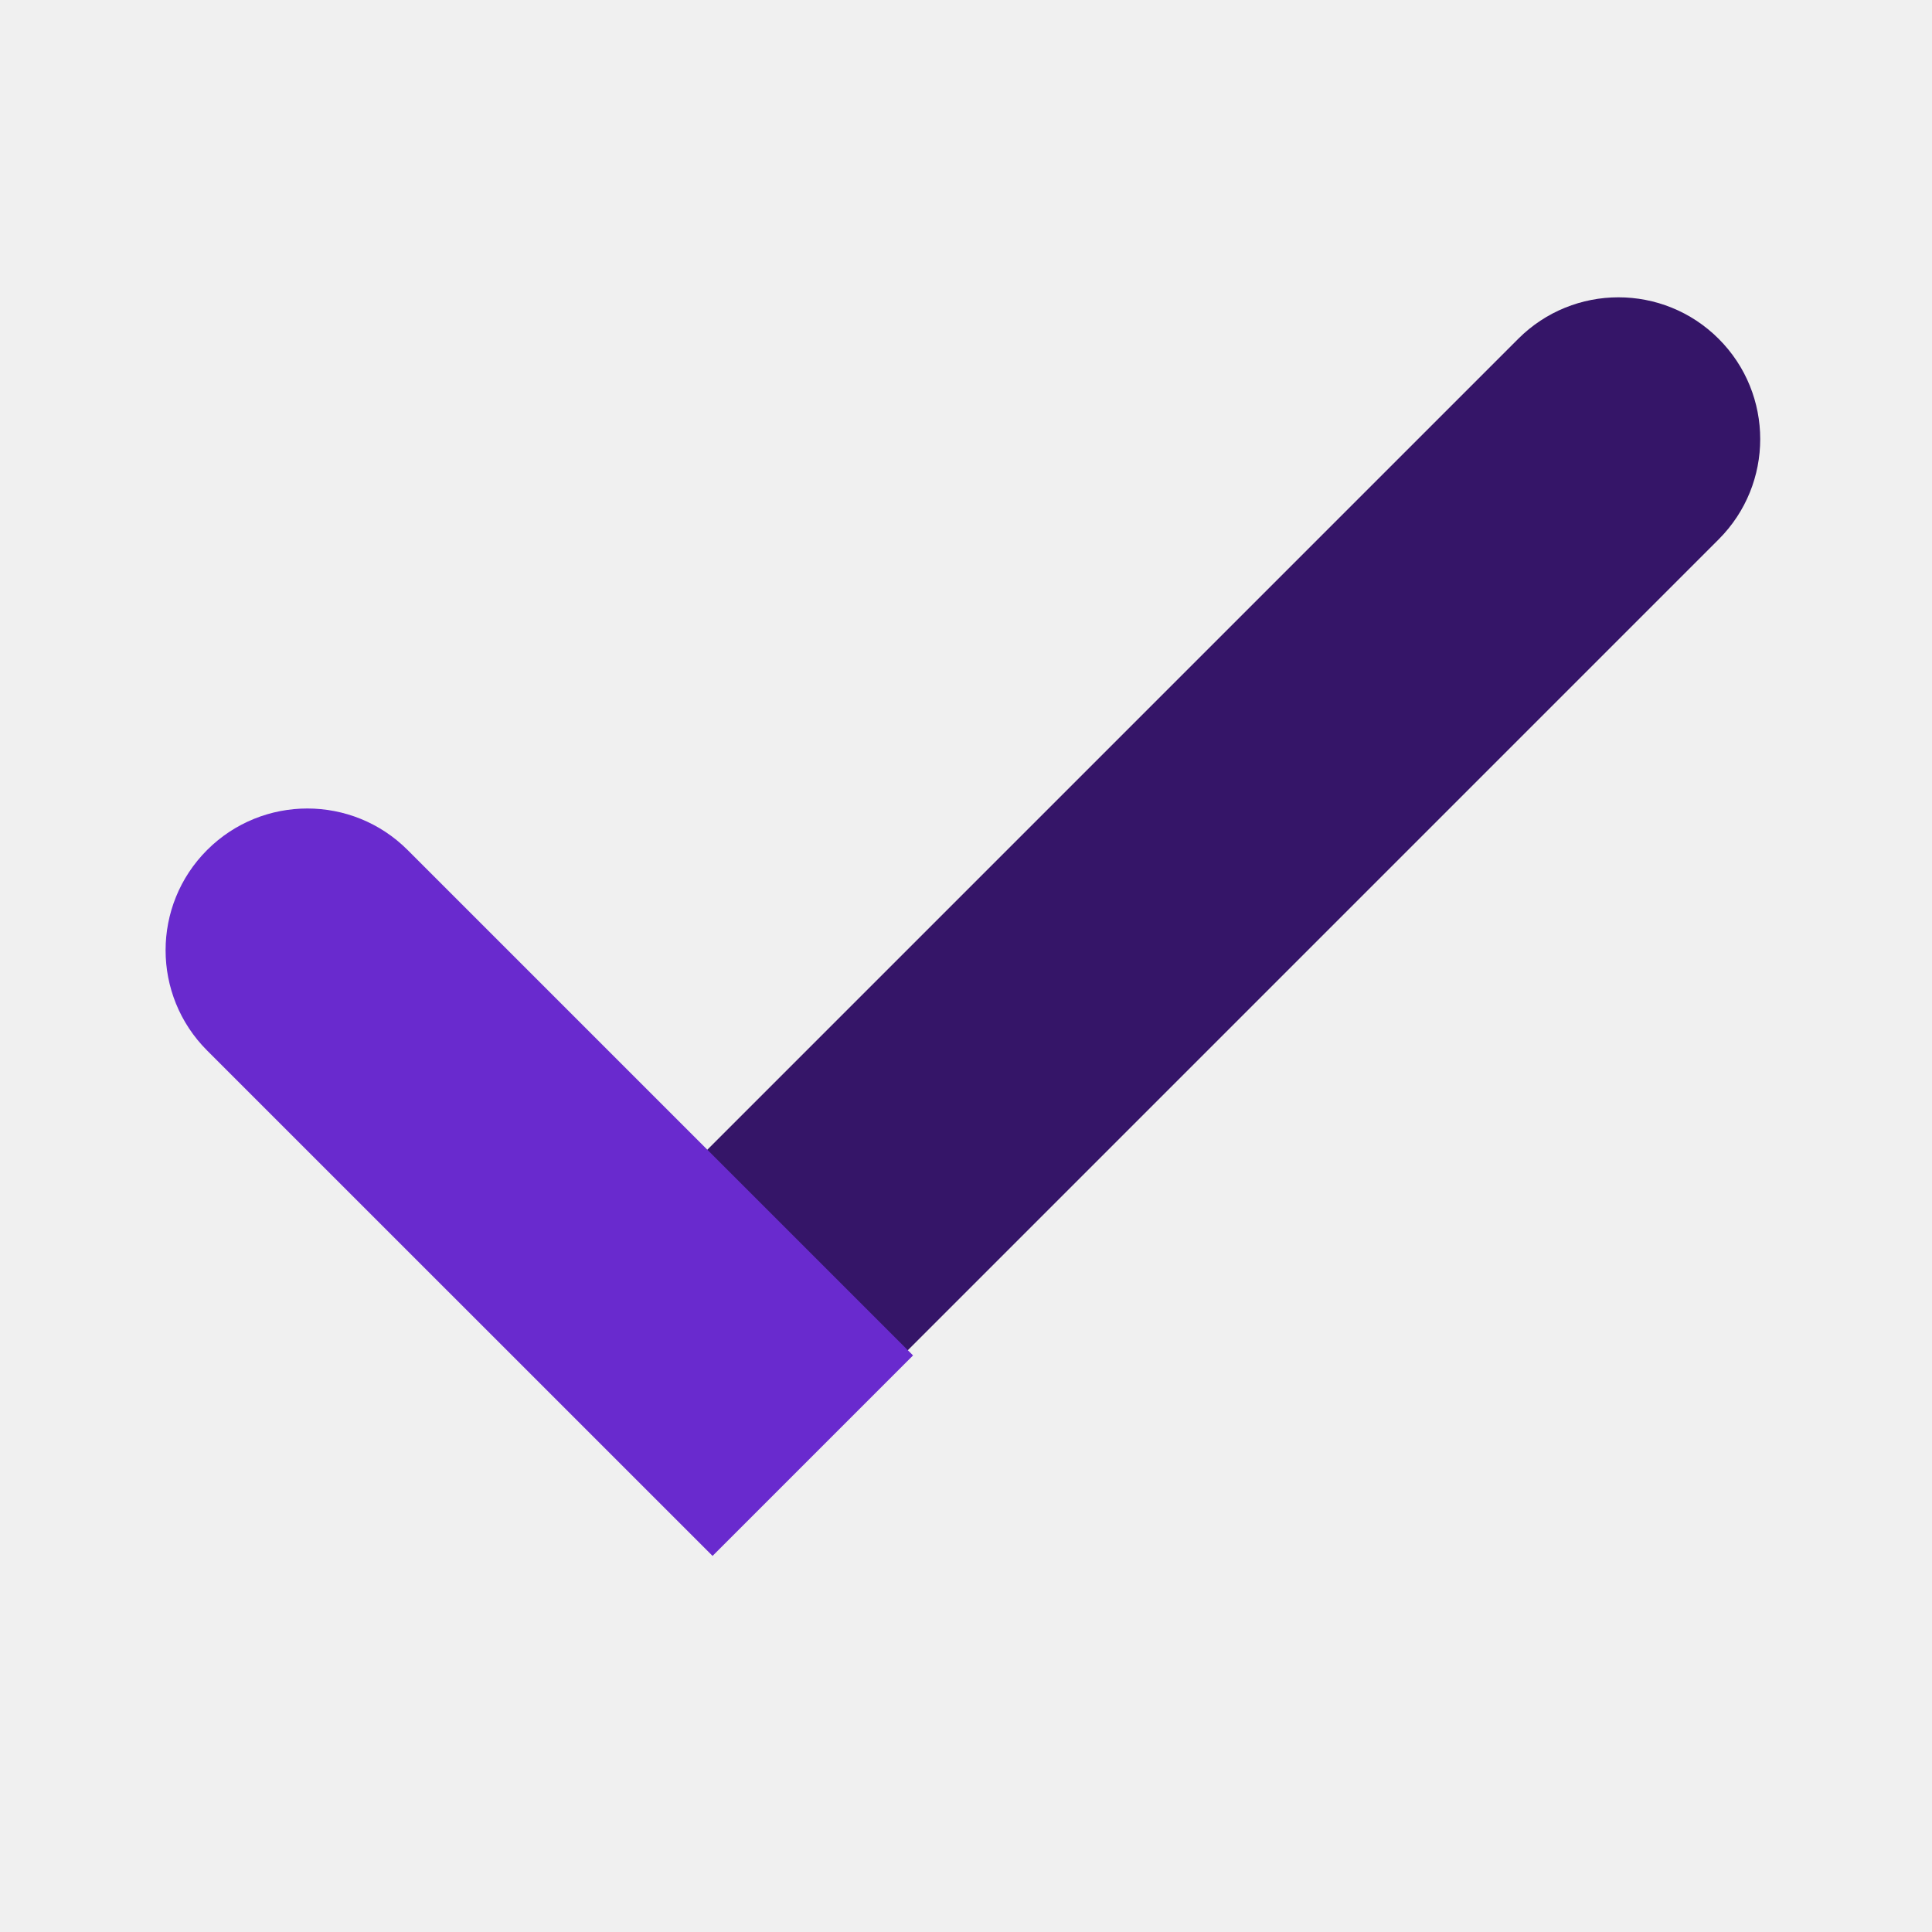
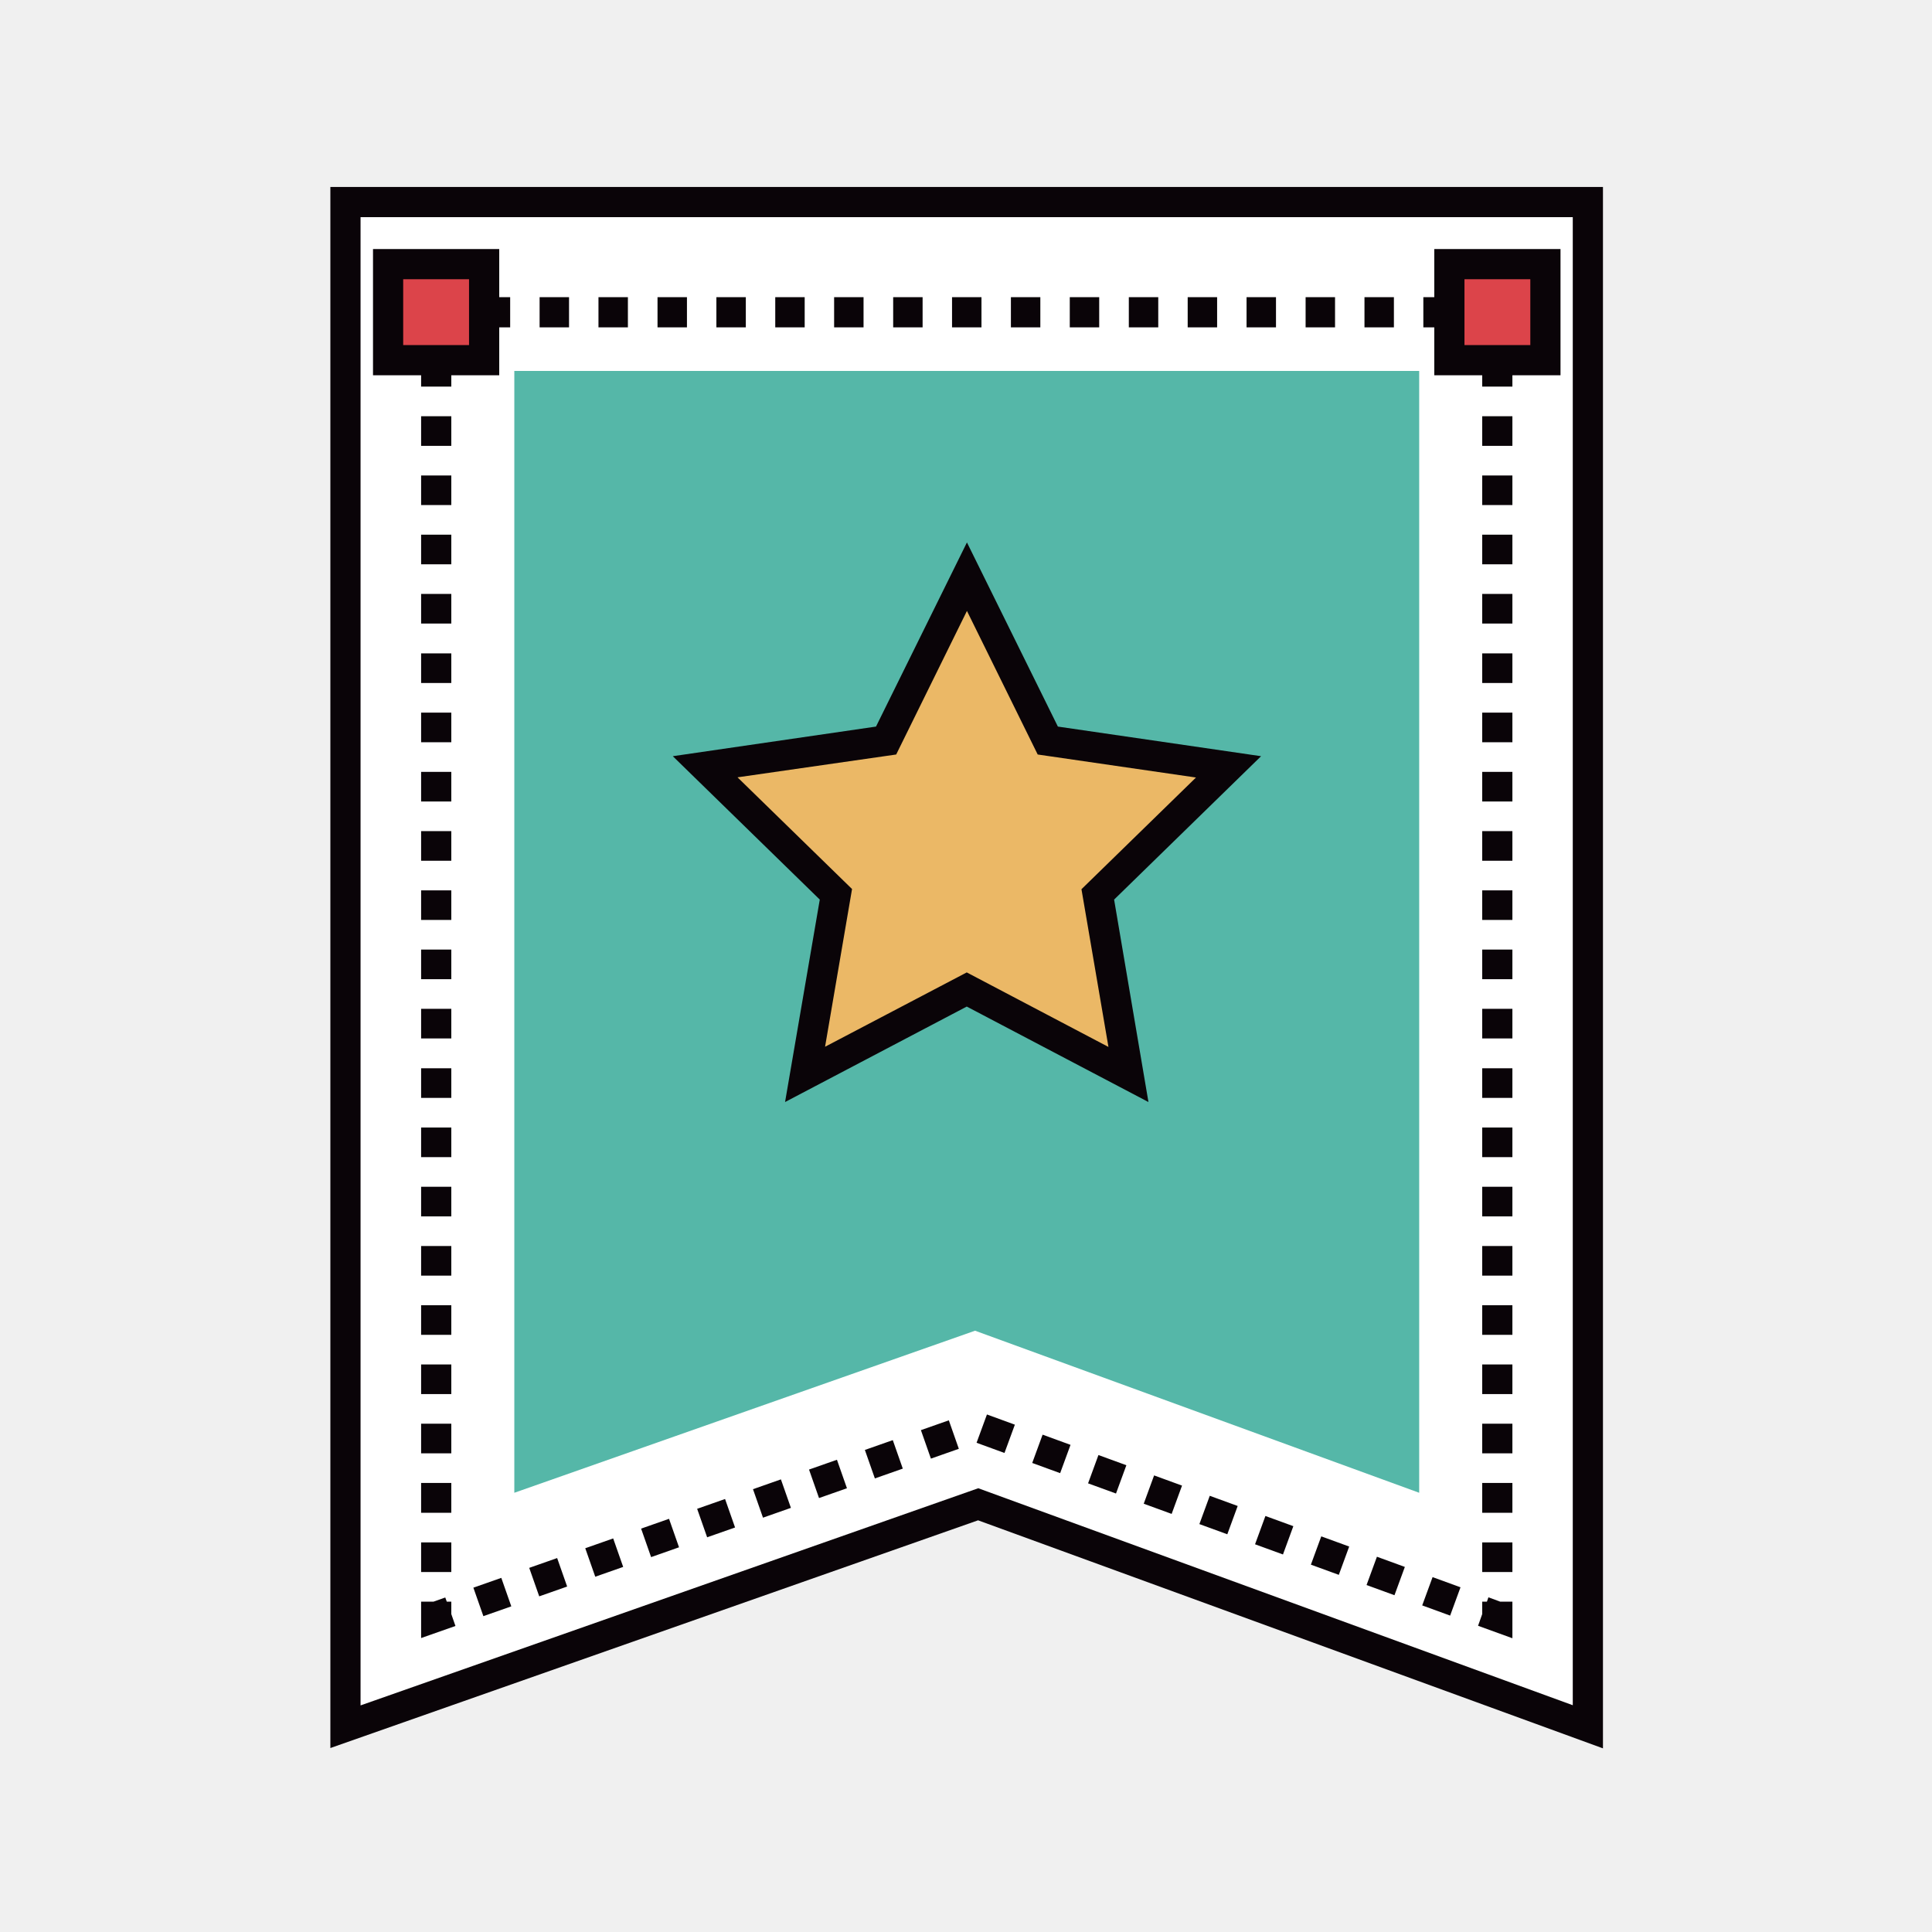
- <svg xmlns="http://www.w3.org/2000/svg" width="44" height="44" viewBox="0 0 44 44" fill="none">
-   <path d="M39.142 12.283C40.403 11.022 40.403 8.978 39.142 7.717C37.881 6.456 35.837 6.456 34.576 7.717L39.142 12.283ZM34.576 7.717L11.767 30.526L16.334 35.092L39.142 12.283L34.576 7.717Z" fill="#351568" />
-   <path d="M9.283 19.358C8.022 18.098 5.978 18.098 4.717 19.358C3.456 20.619 3.456 22.664 4.717 23.925L9.283 19.358ZM4.717 23.925L16.228 35.435L20.794 30.869L9.283 19.358L4.717 23.925Z" fill="#692ACE" />
+ <svg xmlns="http://www.w3.org/2000/svg" width="800px" height="800px" viewBox="0 0 1024 1024" class="icon" version="1.1">
+   <path d="M841.7 915.2L518.5 797.3 183.1 915.2V107.1h658.6z" fill="#FFFFFF" />
+   <path d="M849.7 926.7L518.4 805.8 175.1 926.5V99.1h674.5v827.6zM191.1 115.1v788.8l327.4-115.1 315.1 115V115.1H191.1z" fill="#0A0408" />
+   <path d="M801.6 868.3l-18.2-6.6 2.2-6.2v-6.6h2.5l0.8-2.3 6.2 2.3h6.5zM256.2 856.6l-5.3-15.1 14.8-5.2 5.3 15.1-14.8 5.2z m512.4-0.3l-14.8-5.4 5.5-15 14.8 5.4-5.5 15z m-482.8-10.2l-5.3-15.1 14.8-5.2 5.3 15.1-14.8 5.2z m453.3-0.6l-14.8-5.4 5.5-15 14.8 5.4-5.5 15z m-423.6-9.8l-5.3-15.1 14.8-5.2 5.3 15.1-14.8 5.2z m394.1-1l-14.8-5.4 5.5-15 14.8 5.4-5.5 15z m-364.5-9.4l-5.3-15.1 14.8-5.2 5.3 15.1-14.8 5.2z m334.9-1.4l-14.8-5.4 5.5-15 14.8 5.4-5.5 15z m-305.2-9.1l-5.3-15.1 14.8-5.2 5.3 15.1-14.8 5.2z m275.7-1.6l-14.8-5.4 5.5-15 14.8 5.4-5.5 15z m-246.1-8.8l-5.3-15.1 14.8-5.2 5.3 15.1-14.8 5.2z m216.6-2l-14.8-5.4 5.5-15 14.8 5.4-5.5 15zM434.1 794l-5.3-15.1 14.8-5.2 5.3 15.1-14.8 5.2z m157.4-2.4l-14.8-5.4 5.5-15 14.8 5.4-5.5 15z m-127.8-8l-5.3-15.1 14.8-5.2 5.3 15.1-14.8 5.2z m98.2-2.8l-14.8-5.4 5.5-15 14.8 5.4-5.5 15z m-68.5-7.7l-5.3-15.1 14.8-5.2 5.3 15.1-14.8 5.2z m39-3l-14.8-5.4 5.5-15 14.8 5.4-5.5 15zM223.2 868.2v-19.3h6.6l6.2-2.2 0.8 2.2h2.4v6.6l2.2 6.3zM239.2 833.2h-16v-15.7h16v15.7z m0-31.4h-16V786h16v15.8z m0-31.5h-16v-15.7h16v15.7z m0-31.4h-16v-15.7h16v15.7z m0-31.4h-16v-15.7h16v15.7z m0-31.4h-16v-15.7h16v15.7z m0-31.4h-16V629h16v15.7z m0-31.4h-16v-15.7h16v15.7z m0-31.4h-16v-15.7h16v15.7z m0-31.5h-16v-15.7h16v15.7z m0-31.4h-16v-15.7h16V519z m0-31.4h-16v-15.7h16v15.7z m0-31.4h-16v-15.7h16v15.7z m0-31.4h-16v-15.7h16v15.7z m0-31.4h-16v-15.7h16v15.7z m0-31.4h-16v-15.7h16V362z m0-31.5h-16v-15.7h16v15.7z m0-31.4h-16v-15.7h16v15.7z m0-31.4h-16V252h16v15.7z m0-31.4h-16v-15.7h16v15.7z m0-31.4h-16v-15.7h16v15.7zM223.2 157.5h16v16h-16zM770 173.5h-15.6v-16H770v16z m-31.2 0h-15.6v-16h15.6v16z m-31.2 0H692v-16h15.6v16z m-31.3 0h-15.6v-16h15.6v16z m-31.2 0h-15.6v-16h15.6v16z m-31.2 0h-15.6v-16h15.6v16z m-31.2 0H567v-16h15.6v16z m-31.3 0h-15.6v-16h15.6v16z m-31.2 0h-15.6v-16h15.6v16z m-31.2 0h-15.6v-16H489v16z m-31.3 0h-15.6v-16h15.6v16z m-31.2 0h-15.6v-16h15.6v16z m-31.2 0h-15.6v-16h15.6v16z m-31.2 0h-15.6v-16h15.6v16z m-31.3 0h-15.6v-16h15.6v16z m-31.2 0H286v-16h15.6v16z m-31.2 0h-15.6v-16h15.6v16zM785.6 157.5h16v16h-16zM801.6 833.2h-16v-15.7h16v15.7z m0-31.4h-16V786h16v15.8z m0-31.5h-16v-15.7h16v15.7z m0-31.4h-16v-15.7h16v15.7z m0-31.4h-16v-15.7h16v15.7z m0-31.4h-16v-15.7h16v15.7z m0-31.4h-16V629h16v15.7z m0-31.4h-16v-15.7h16v15.7z m0-31.4h-16v-15.7h16v15.7z m0-31.5h-16v-15.7h16v15.7z m0-31.4h-16v-15.7h16V519z m0-31.4h-16v-15.7h16v15.7z m0-31.4h-16v-15.7h16v15.7z m0-31.4h-16v-15.7h16v15.7z m0-31.4h-16v-15.7h16v15.7z m0-31.4h-16v-15.7h16V362z m0-31.5h-16v-15.7h16v15.7z m0-31.4h-16v-15.7h16v15.7z m0-31.4h-16V252h16v15.7z m0-31.4h-16v-15.7h16v15.7z m0-31.4h-16v-15.7h16v15.7z" fill="#0A0408" />
+   <path d="M752.2 791.2l-235.4-85.9-244.2 85.9V196.6h479.6z" fill="#55B7A8" />
+   <path d="M512.4 305.7l42.9 86.8 95.8 13.9-69.4 67.6 16.4 95.5-85.7-45.1-85.7 45.1 16.4-95.5-69.4-67.6 95.8-13.9z" fill="#EBB866" />
+   <path d="M608.7 584.1l-96.3-50.6-96.3 50.6 18.4-107.3-77.9-76 107.7-15.7 48.2-97.6 48.2 97.6 107.7 15.7-77.9 76 18.2 107.3z m-96.3-68.7l75.1 39.5-14.3-83.6 60.7-59.2-83.9-12.2-37.5-76.1-37.5 76.1-84.1 12.1 60.7 59.2-14.3 83.6 75.1-39.4z" fill="#0A0408" />
+   <path d="M205.7 140h50.9v50.9h-50.9z" fill="#DC444A" />
+   <path d="M264.6 198.9h-66.9V132h66.9v66.9z m-50.9-16h34.9V148h-34.9v34.9z" fill="#0A0408" />
+   <path d="M768.2 140h50.9v50.9h-50.9z" fill="#DC444A" />
+   <path d="M827.1 198.9h-66.9V132h66.9v66.9z m-50.9-16h34.9V148h-34.9v34.9z" fill="#0A0408" />
</svg>
